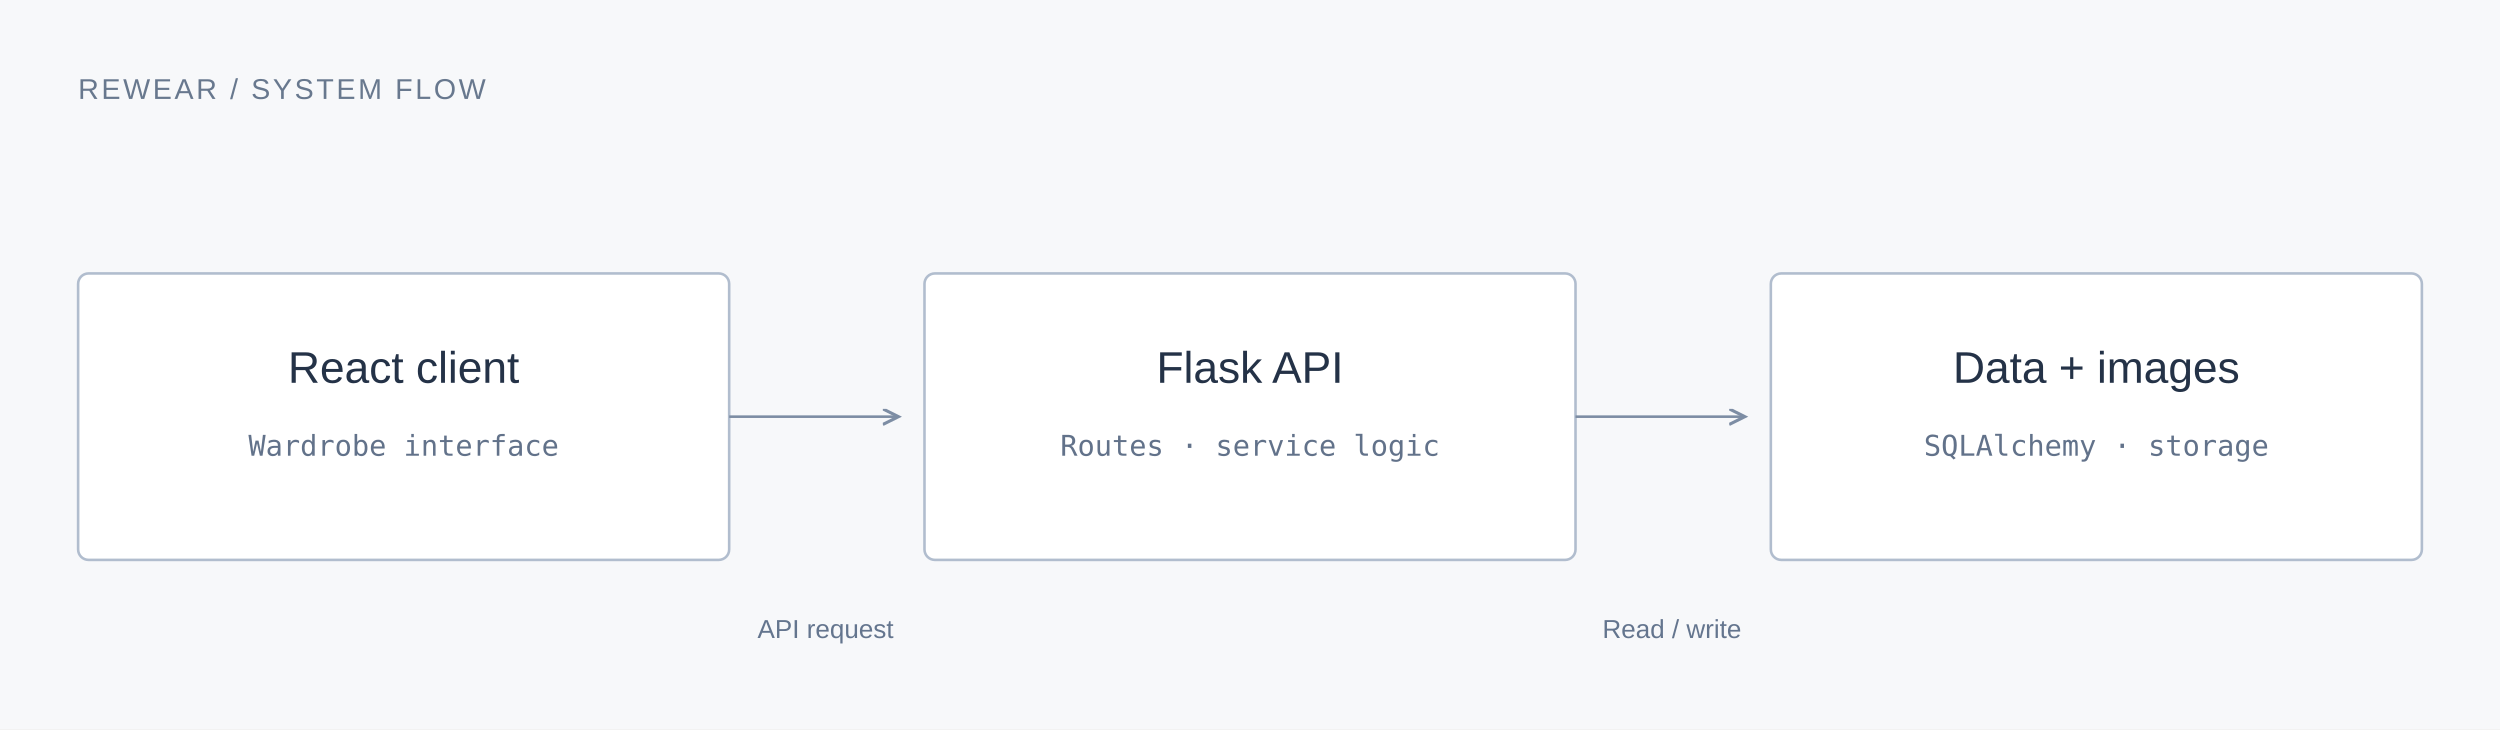
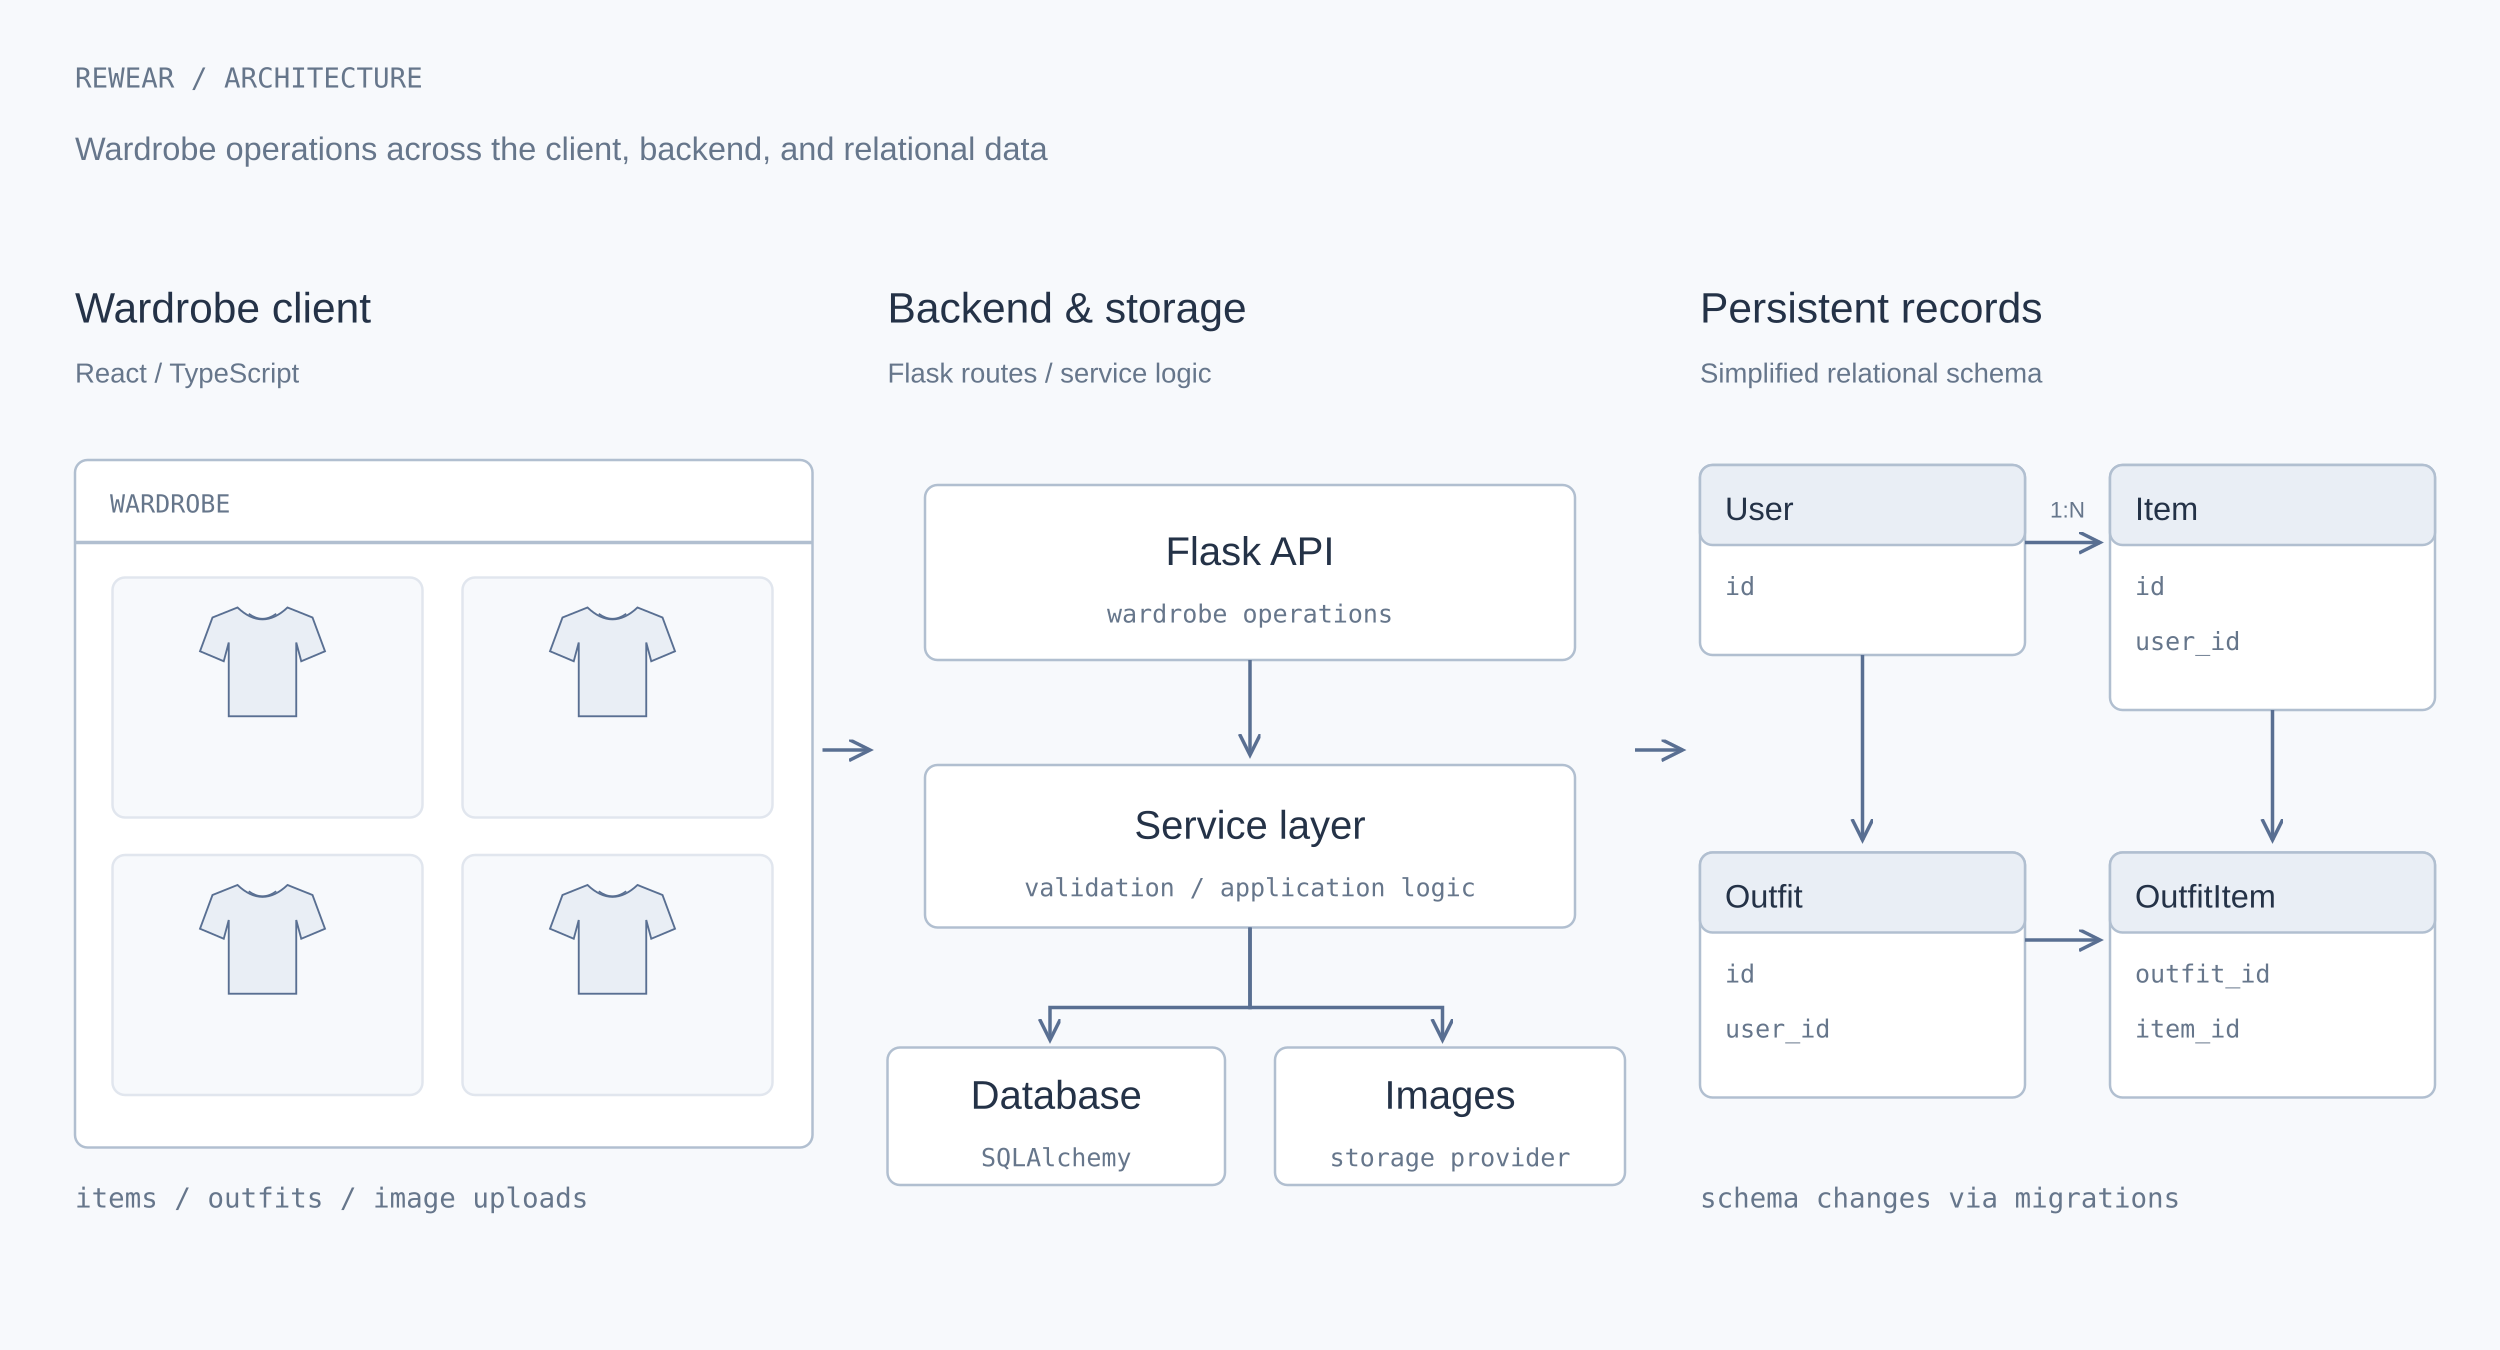
- <svg xmlns="http://www.w3.org/2000/svg" viewBox="0 0 960 280" role="img">
+ <svg xmlns="http://www.w3.org/2000/svg" viewBox="0 0 1000 540" role="img">
  <defs>
    <marker id="arrow" markerWidth="8" markerHeight="8" refX="6" refY="3" orient="auto">
-       <path d="M0 0L6 3L0 6" fill="none" stroke="#7d8da4" stroke-width="1.2" />
+       <path d="M0 0L6 3L0 6" fill="none" stroke="#596f92" />
    </marker>
  </defs>
-   <rect width="960" height="280" fill="#f7f8fa" />
+   <rect width="1000" height="540" fill="#f7f9fc" />
  <g font-family="Arial,Helvetica,sans-serif">
-     <text x="30" y="38" font-size="11" letter-spacing="1" fill="#68788e">REWEAR / SYSTEM FLOW</text>
-     <rect x="30" y="105" width="250" height="110" rx="4" fill="#fff" stroke="#b1bdce" />
-     <text x="155.0" y="147" text-anchor="middle" font-size="17" fill="#243247">React client</text>
-     <text x="155.0" y="175" text-anchor="middle" font-size="11" font-family="monospace" fill="#62728a">Wardrobe interface</text>
-     <path d="M280 160H345" stroke="#7d8da4" fill="none" marker-end="url(#arrow)" />
-     <text x="317" y="245" text-anchor="middle" font-size="10" fill="#64758e">API request</text>
-     <rect x="355" y="105" width="250" height="110" rx="4" fill="#fff" stroke="#b1bdce" />
-     <text x="480.0" y="147" text-anchor="middle" font-size="17" fill="#243247">Flask API</text>
-     <text x="480.0" y="175" text-anchor="middle" font-size="11" font-family="monospace" fill="#62728a">Routes · service logic</text>
-     <path d="M605 160H670" stroke="#7d8da4" fill="none" marker-end="url(#arrow)" />
-     <text x="642" y="245" text-anchor="middle" font-size="10" fill="#64758e">Read / write</text>
-     <rect x="680" y="105" width="250" height="110" rx="4" fill="#fff" stroke="#b1bdce" />
-     <text x="805.0" y="147" text-anchor="middle" font-size="17" fill="#243247">Data + images</text>
-     <text x="805.0" y="175" text-anchor="middle" font-size="11" font-family="monospace" fill="#62728a">SQLAlchemy · storage</text>
+     <text x="30" y="35" font-size="11" fill="#66768b" text-anchor="start" font-family="monospace">REWEAR / ARCHITECTURE</text>
+     <text x="30" y="64" font-size="13" fill="#66768b" text-anchor="start">Wardrobe operations across the client, backend, and relational data</text>
+     <g transform="translate(30 106)">
+       <text x="0" y="23" font-size="17" fill="#243247" text-anchor="start">Wardrobe client</text>
+       <text x="0" y="47" font-size="11" fill="#66768b" text-anchor="start">React / TypeScript</text>
+       <rect x="0" y="78" width="295" height="275" rx="5" fill="#fff" stroke="#b1bfd0" />
+       <path d="M0 111H295" stroke="#b1bfd0" stroke-width="1.4" fill="none" />
+       <text x="14" y="99" font-size="10" fill="#66768b" text-anchor="start" font-family="monospace">WARDROBE</text>
+       <rect x="15" y="125" width="124" height="96" rx="5" fill="#f7f9fc" stroke="#e1e6ee" />
+       <g transform="translate(50 137) scale(0.5)">
+         <path d="M30 0L10 8L0 35L19 43L23 28V87H77V28L81 43L100 35L90 8L70 0Q50 19 30 0Z" stroke="#596f92" stroke-width="1.5" fill="#e9eef5" />
+         <path d="M39 5Q50 13 61 5" stroke="#596f92" stroke-width="1.4" fill="none" />
+       </g>
+       <rect x="155" y="125" width="124" height="96" rx="5" fill="#f7f9fc" stroke="#e1e6ee" />
+       <g transform="translate(190 137) scale(0.5)">
+         <path d="M30 0L10 8L0 35L19 43L23 28V87H77V28L81 43L100 35L90 8L70 0Q50 19 30 0Z" stroke="#596f92" stroke-width="1.5" fill="#e9eef5" />
+         <path d="M39 5Q50 13 61 5" stroke="#596f92" stroke-width="1.4" fill="none" />
+       </g>
+       <rect x="15" y="236" width="124" height="96" rx="5" fill="#f7f9fc" stroke="#e1e6ee" />
+       <g transform="translate(50 248) scale(0.5)">
+         <path d="M30 0L10 8L0 35L19 43L23 28V87H77V28L81 43L100 35L90 8L70 0Q50 19 30 0Z" stroke="#596f92" stroke-width="1.5" fill="#e9eef5" />
+         <path d="M39 5Q50 13 61 5" stroke="#596f92" stroke-width="1.4" fill="none" />
+       </g>
+       <rect x="155" y="236" width="124" height="96" rx="5" fill="#f7f9fc" stroke="#e1e6ee" />
+       <g transform="translate(190 248) scale(0.5)">
+         <path d="M30 0L10 8L0 35L19 43L23 28V87H77V28L81 43L100 35L90 8L70 0Q50 19 30 0Z" stroke="#596f92" stroke-width="1.5" fill="#e9eef5" />
+         <path d="M39 5Q50 13 61 5" stroke="#596f92" stroke-width="1.4" fill="none" />
+       </g>
+       <text x="0" y="377" font-size="11" fill="#66768b" text-anchor="start" font-family="monospace">items / outfits / image uploads</text>
+     </g>
+     <g transform="translate(355 106)">
+       <text x="0" y="23" font-size="17" fill="#243247" text-anchor="start">Backend &amp; storage</text>
+       <text x="0" y="47" font-size="11" fill="#66768b" text-anchor="start">Flask routes / service logic</text>
+       <rect x="15" y="88" width="260" height="70" rx="5" fill="#fff" stroke="#b1bfd0" />
+       <text x="145.0" y="120.0" font-size="16" fill="#243247" text-anchor="middle">Flask API</text>
+       <text x="145.0" y="143.0" font-size="10" fill="#66768b" text-anchor="middle" font-family="monospace">wardrobe operations</text>
+       <path d="M145 158V196" fill="none" stroke="#596f92" stroke-width="1.4" marker-end="url(#arrow)" />
+       <rect x="15" y="200" width="260" height="65" rx="5" fill="#fff" stroke="#b1bfd0" />
+       <text x="145.0" y="229.5" font-size="16" fill="#243247" text-anchor="middle">Service layer</text>
+       <text x="145.0" y="252.5" font-size="10" fill="#66768b" text-anchor="middle" font-family="monospace">validation / application logic</text>
+       <path d="M145 265V297H65V310" fill="none" stroke="#596f92" stroke-width="1.4" marker-end="url(#arrow)" />
+       <path d="M145 265V297H222V310" fill="none" stroke="#596f92" stroke-width="1.4" marker-end="url(#arrow)" />
+       <rect x="0" y="313" width="135" height="55" rx="5" fill="#fff" stroke="#b1bfd0" />
+       <text x="67.5" y="337.5" font-size="16" fill="#243247" text-anchor="middle">Database</text>
+       <text x="67.5" y="360.5" font-size="10" fill="#66768b" text-anchor="middle" font-family="monospace">SQLAlchemy</text>
+       <rect x="155" y="313" width="140" height="55" rx="5" fill="#fff" stroke="#b1bfd0" />
+       <text x="225.0" y="337.5" font-size="16" fill="#243247" text-anchor="middle">Images</text>
+       <text x="225.0" y="360.5" font-size="10" fill="#66768b" text-anchor="middle" font-family="monospace">storage provider</text>
+     </g>
+     <g transform="translate(680 106)">
+       <text x="0" y="23" font-size="17" fill="#243247" text-anchor="start">Persistent records</text>
+       <text x="0" y="47" font-size="11" fill="#66768b" text-anchor="start">Simplified relational schema</text>
+       <rect x="0" y="80" width="130" height="76" rx="5" fill="#fff" stroke="#b1bfd0" />
+       <rect x="0" y="80" width="130" height="32" rx="5" fill="#e9eef5" stroke="#b1bfd0" />
+       <text x="10" y="102" font-size="13" fill="#243247" text-anchor="start">User</text>
+       <text x="10" y="132" font-size="10" fill="#66768b" text-anchor="start" font-family="monospace">id</text>
+       <rect x="164" y="80" width="130" height="98" rx="5" fill="#fff" stroke="#b1bfd0" />
+       <rect x="164" y="80" width="130" height="32" rx="5" fill="#e9eef5" stroke="#b1bfd0" />
+       <text x="174" y="102" font-size="13" fill="#243247" text-anchor="start">Item</text>
+       <text x="174" y="132" font-size="10" fill="#66768b" text-anchor="start" font-family="monospace">id</text>
+       <text x="174" y="154" font-size="10" fill="#66768b" text-anchor="start" font-family="monospace">user_id</text>
+       <path d="M130 111H160" fill="none" stroke="#596f92" stroke-width="1.4" marker-end="url(#arrow)" />
+       <text x="147" y="101" font-size="9" fill="#66768b" text-anchor="middle">1:N</text>
+       <rect x="0" y="235" width="130" height="98" rx="5" fill="#fff" stroke="#b1bfd0" />
+       <rect x="0" y="235" width="130" height="32" rx="5" fill="#e9eef5" stroke="#b1bfd0" />
+       <text x="10" y="257" font-size="13" fill="#243247" text-anchor="start">Outfit</text>
+       <text x="10" y="287" font-size="10" fill="#66768b" text-anchor="start" font-family="monospace">id</text>
+       <text x="10" y="309" font-size="10" fill="#66768b" text-anchor="start" font-family="monospace">user_id</text>
+       <rect x="164" y="235" width="130" height="98" rx="5" fill="#fff" stroke="#b1bfd0" />
+       <rect x="164" y="235" width="130" height="32" rx="5" fill="#e9eef5" stroke="#b1bfd0" />
+       <text x="174" y="257" font-size="13" fill="#243247" text-anchor="start">OutfitItem</text>
+       <text x="174" y="287" font-size="10" fill="#66768b" text-anchor="start" font-family="monospace">outfit_id</text>
+       <text x="174" y="309" font-size="10" fill="#66768b" text-anchor="start" font-family="monospace">item_id</text>
+       <path d="M65 156V230" fill="none" stroke="#596f92" stroke-width="1.4" marker-end="url(#arrow)" />
+       <path d="M130 270H160" fill="none" stroke="#596f92" stroke-width="1.4" marker-end="url(#arrow)" />
+       <path d="M229 178V230" fill="none" stroke="#596f92" stroke-width="1.4" marker-end="url(#arrow)" />
+       <text x="0" y="377" font-size="11" fill="#66768b" text-anchor="start" font-family="monospace">schema changes via migrations</text>
+     </g>
+     <path d="M329 300H348" fill="none" stroke="#596f92" stroke-width="1.4" marker-end="url(#arrow)" />
+     <path d="M654 300H673" fill="none" stroke="#596f92" stroke-width="1.4" marker-end="url(#arrow)" />
  </g>
</svg>
